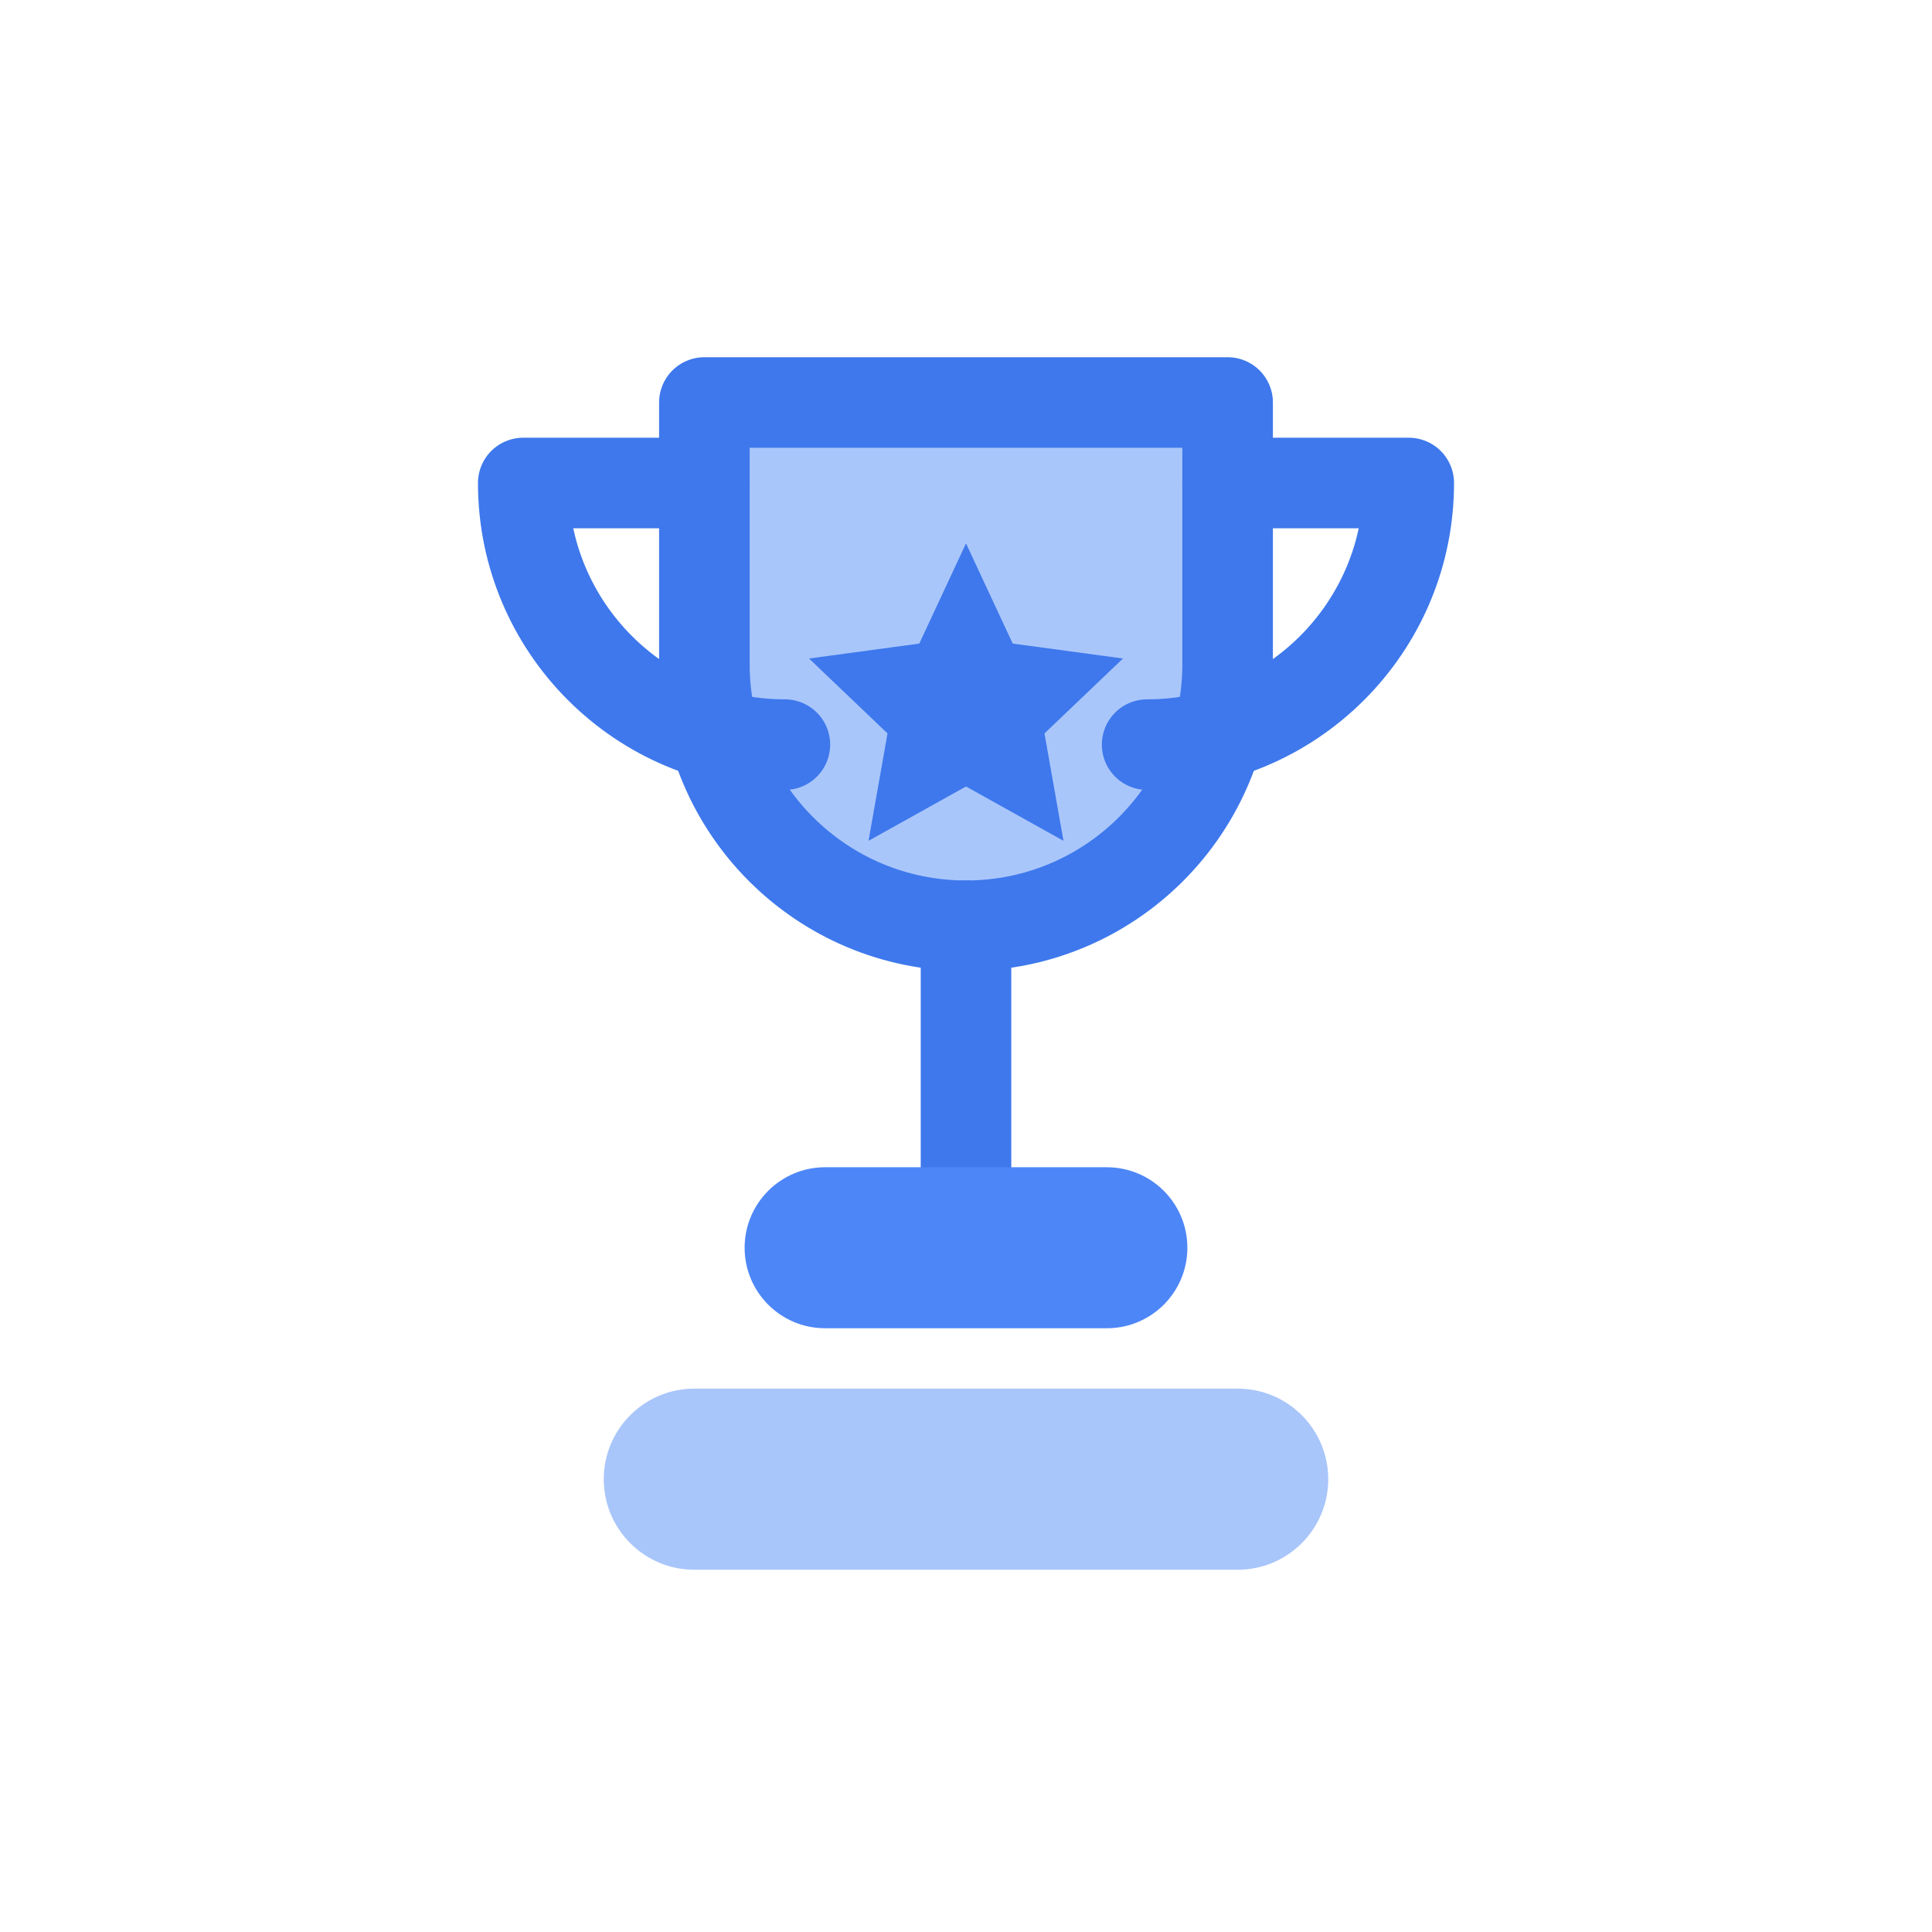
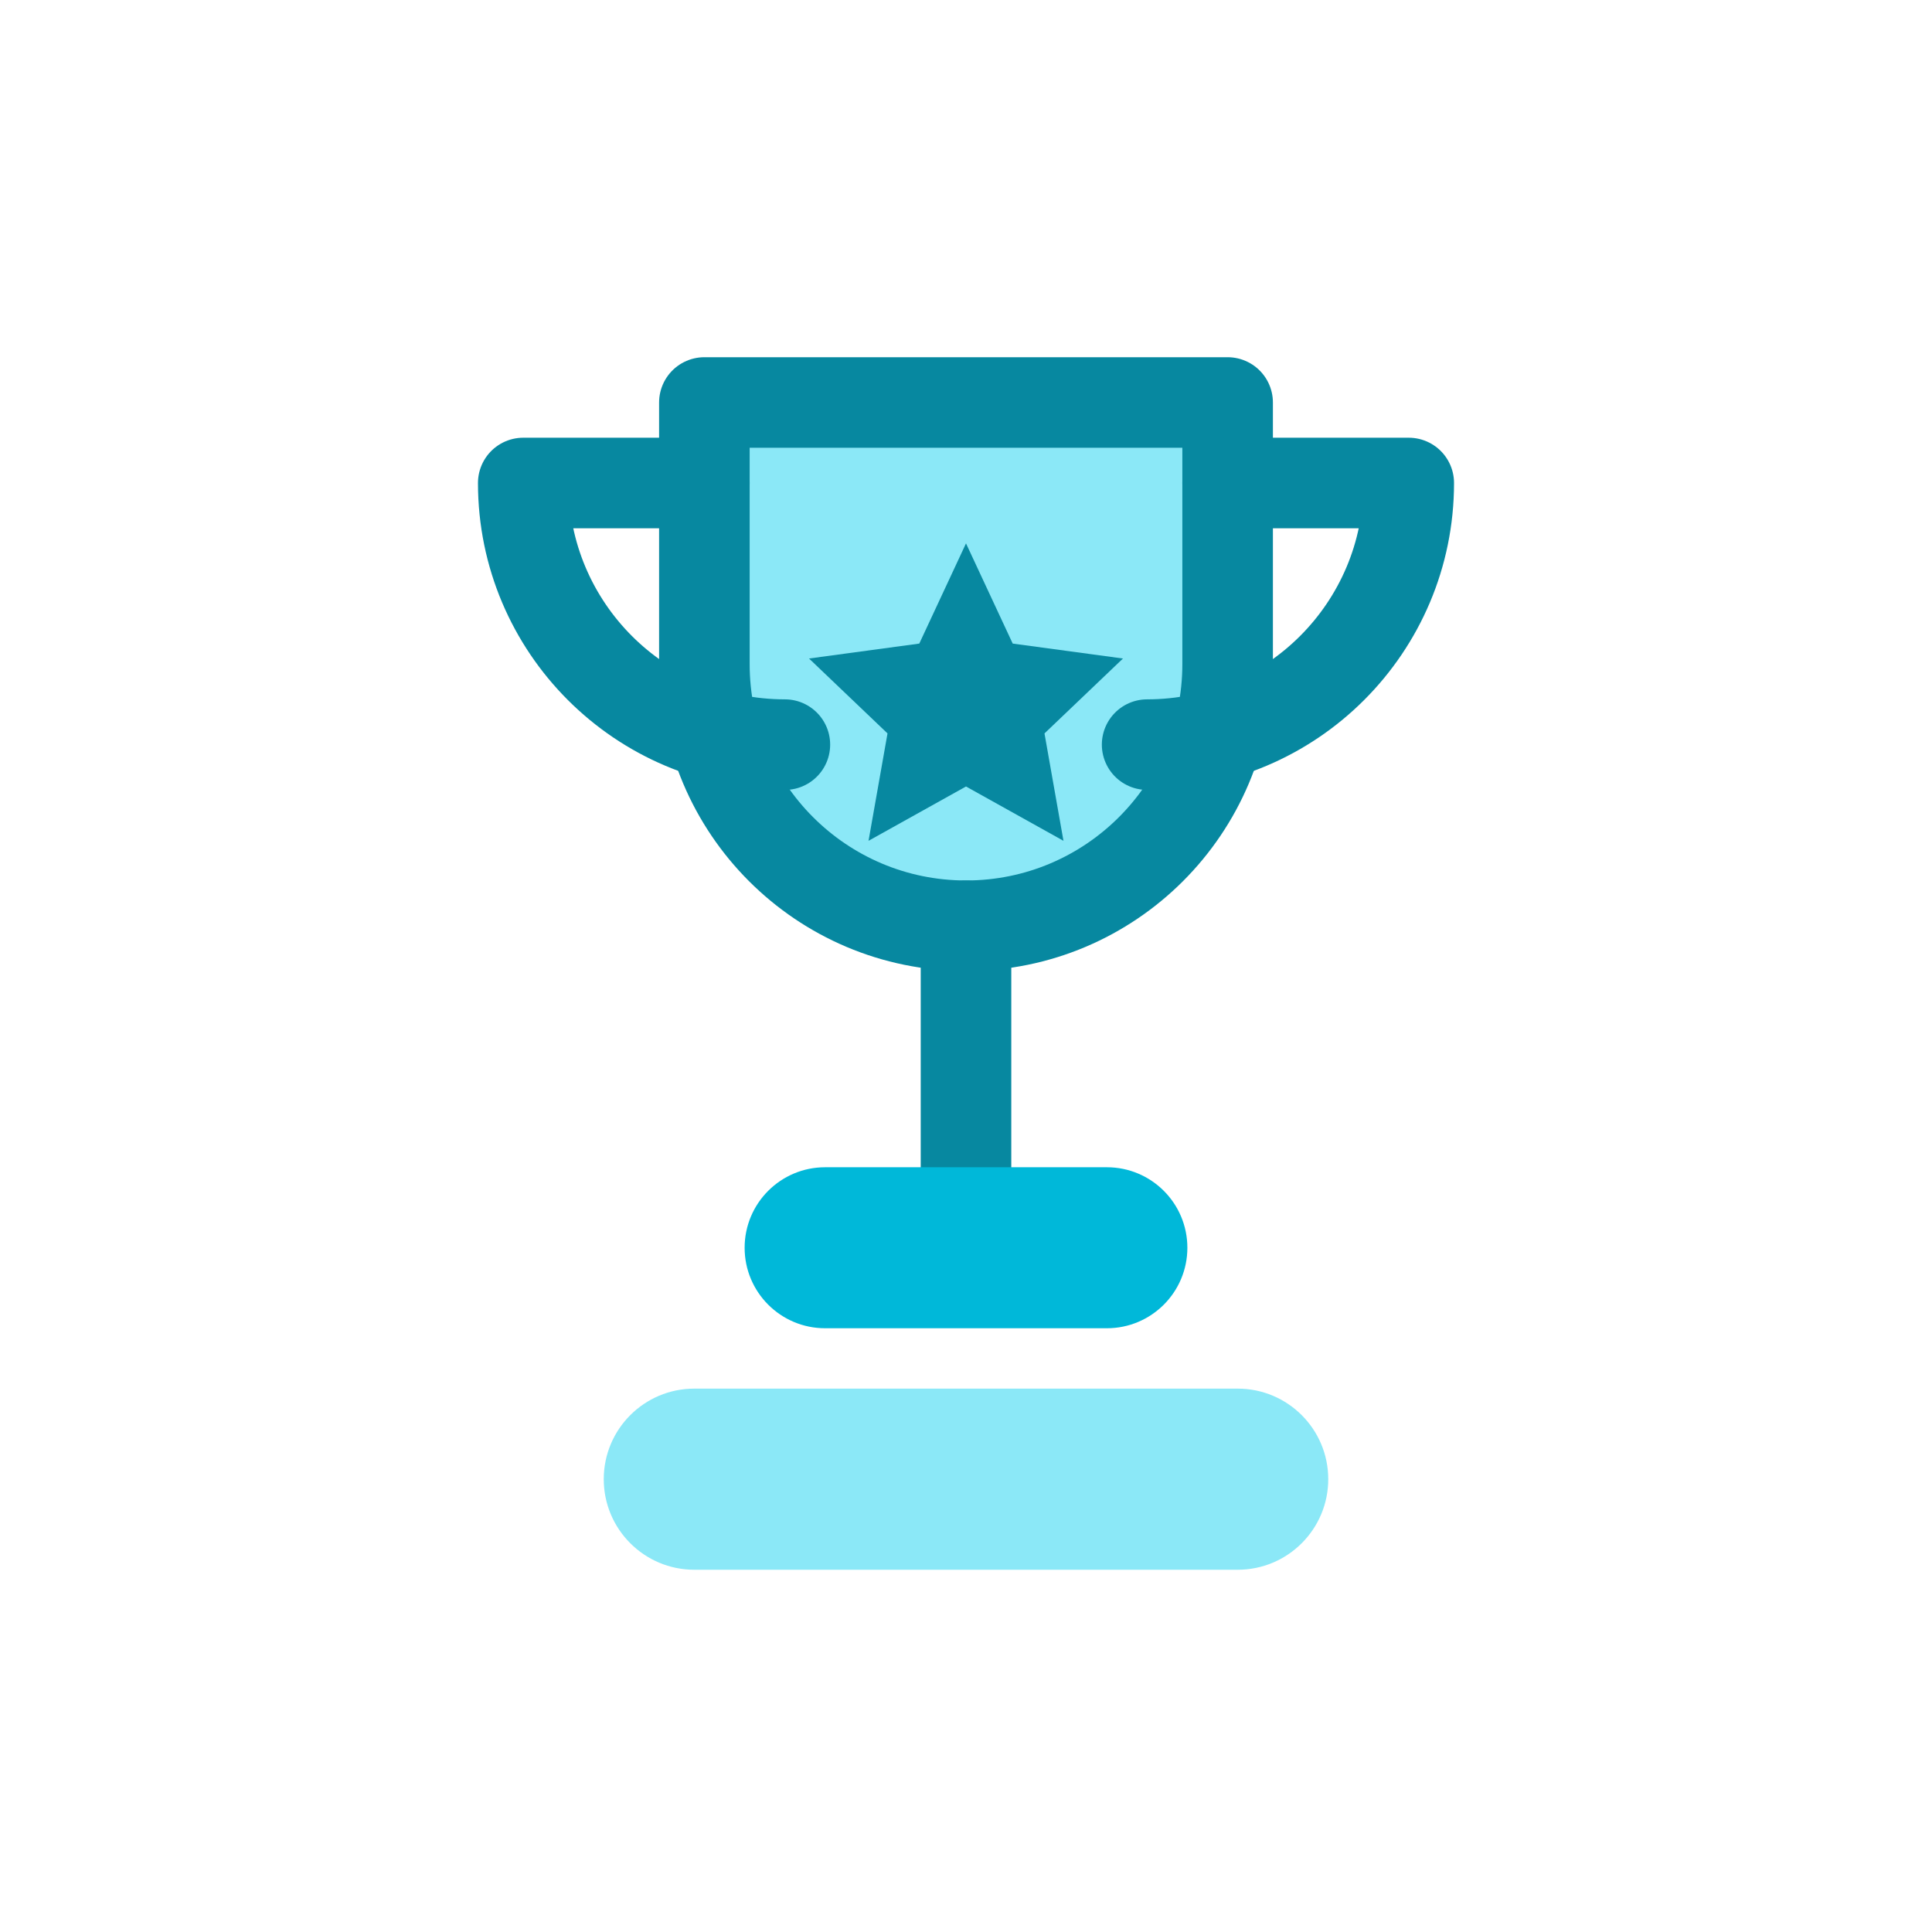
<svg xmlns="http://www.w3.org/2000/svg" width="96" height="96" viewBox="0 0 96 96" fill="none">
-   <path d="M35 20H61V33C61 40.18 55.18 46 48 46C40.82 46 35 40.18 35 33V20Z" fill="#A9C6FB" stroke="#3E78EC" stroke-width="4.5" stroke-linejoin="round" />
-   <path d="M35 24H26C26 31.18 31.82 37 39 37" stroke="#3E78EC" stroke-width="4.5" stroke-linecap="round" stroke-linejoin="round" />
-   <path d="M61 24H70C70 31.18 64.18 37 57 37" stroke="#3E78EC" stroke-width="4.5" stroke-linecap="round" stroke-linejoin="round" />
-   <path d="M48 46V58" stroke="#3E78EC" stroke-width="4.5" stroke-linecap="round" />
-   <rect x="37" y="58" width="22" height="8" rx="4" fill="#4D86F7" />
-   <rect x="30" y="69" width="36" height="9" rx="4.5" fill="#A9C6FB" />
-   <path d="M48 27L50.321 31.979L55.8 32.721L51.9 36.443L52.843 41.779L48 39.08L43.157 41.779L44.1 36.443L40.2 32.721L45.679 31.979L48 27Z" fill="#3E78EC" />
+   <path d="M35 20H61V33C61 40.18 55.18 46 48 46C40.82 46 35 40.18 35 33V20Z" fill="#8BE8F7" stroke="#0788A0" stroke-width="4.5" stroke-linejoin="round" />
+   <path d="M35 24H26C26 31.18 31.82 37 39 37" stroke="#0788A0" stroke-width="4.5" stroke-linecap="round" stroke-linejoin="round" />
+   <path d="M61 24H70C70 31.18 64.18 37 57 37" stroke="#0788A0" stroke-width="4.5" stroke-linecap="round" stroke-linejoin="round" />
+   <path d="M48 46V58" stroke="#0788A0" stroke-width="4.5" stroke-linecap="round" />
+   <rect x="37" y="58" width="22" height="8" rx="4" fill="#00B8D9" />
+   <rect x="30" y="69" width="36" height="9" rx="4.5" fill="#8BE8F7" />
+   <path d="M48 27L50.321 31.979L55.8 32.721L51.9 36.443L52.843 41.779L48 39.08L43.157 41.779L44.1 36.443L40.2 32.721L45.679 31.979L48 27Z" fill="#0788A0" />
</svg>
